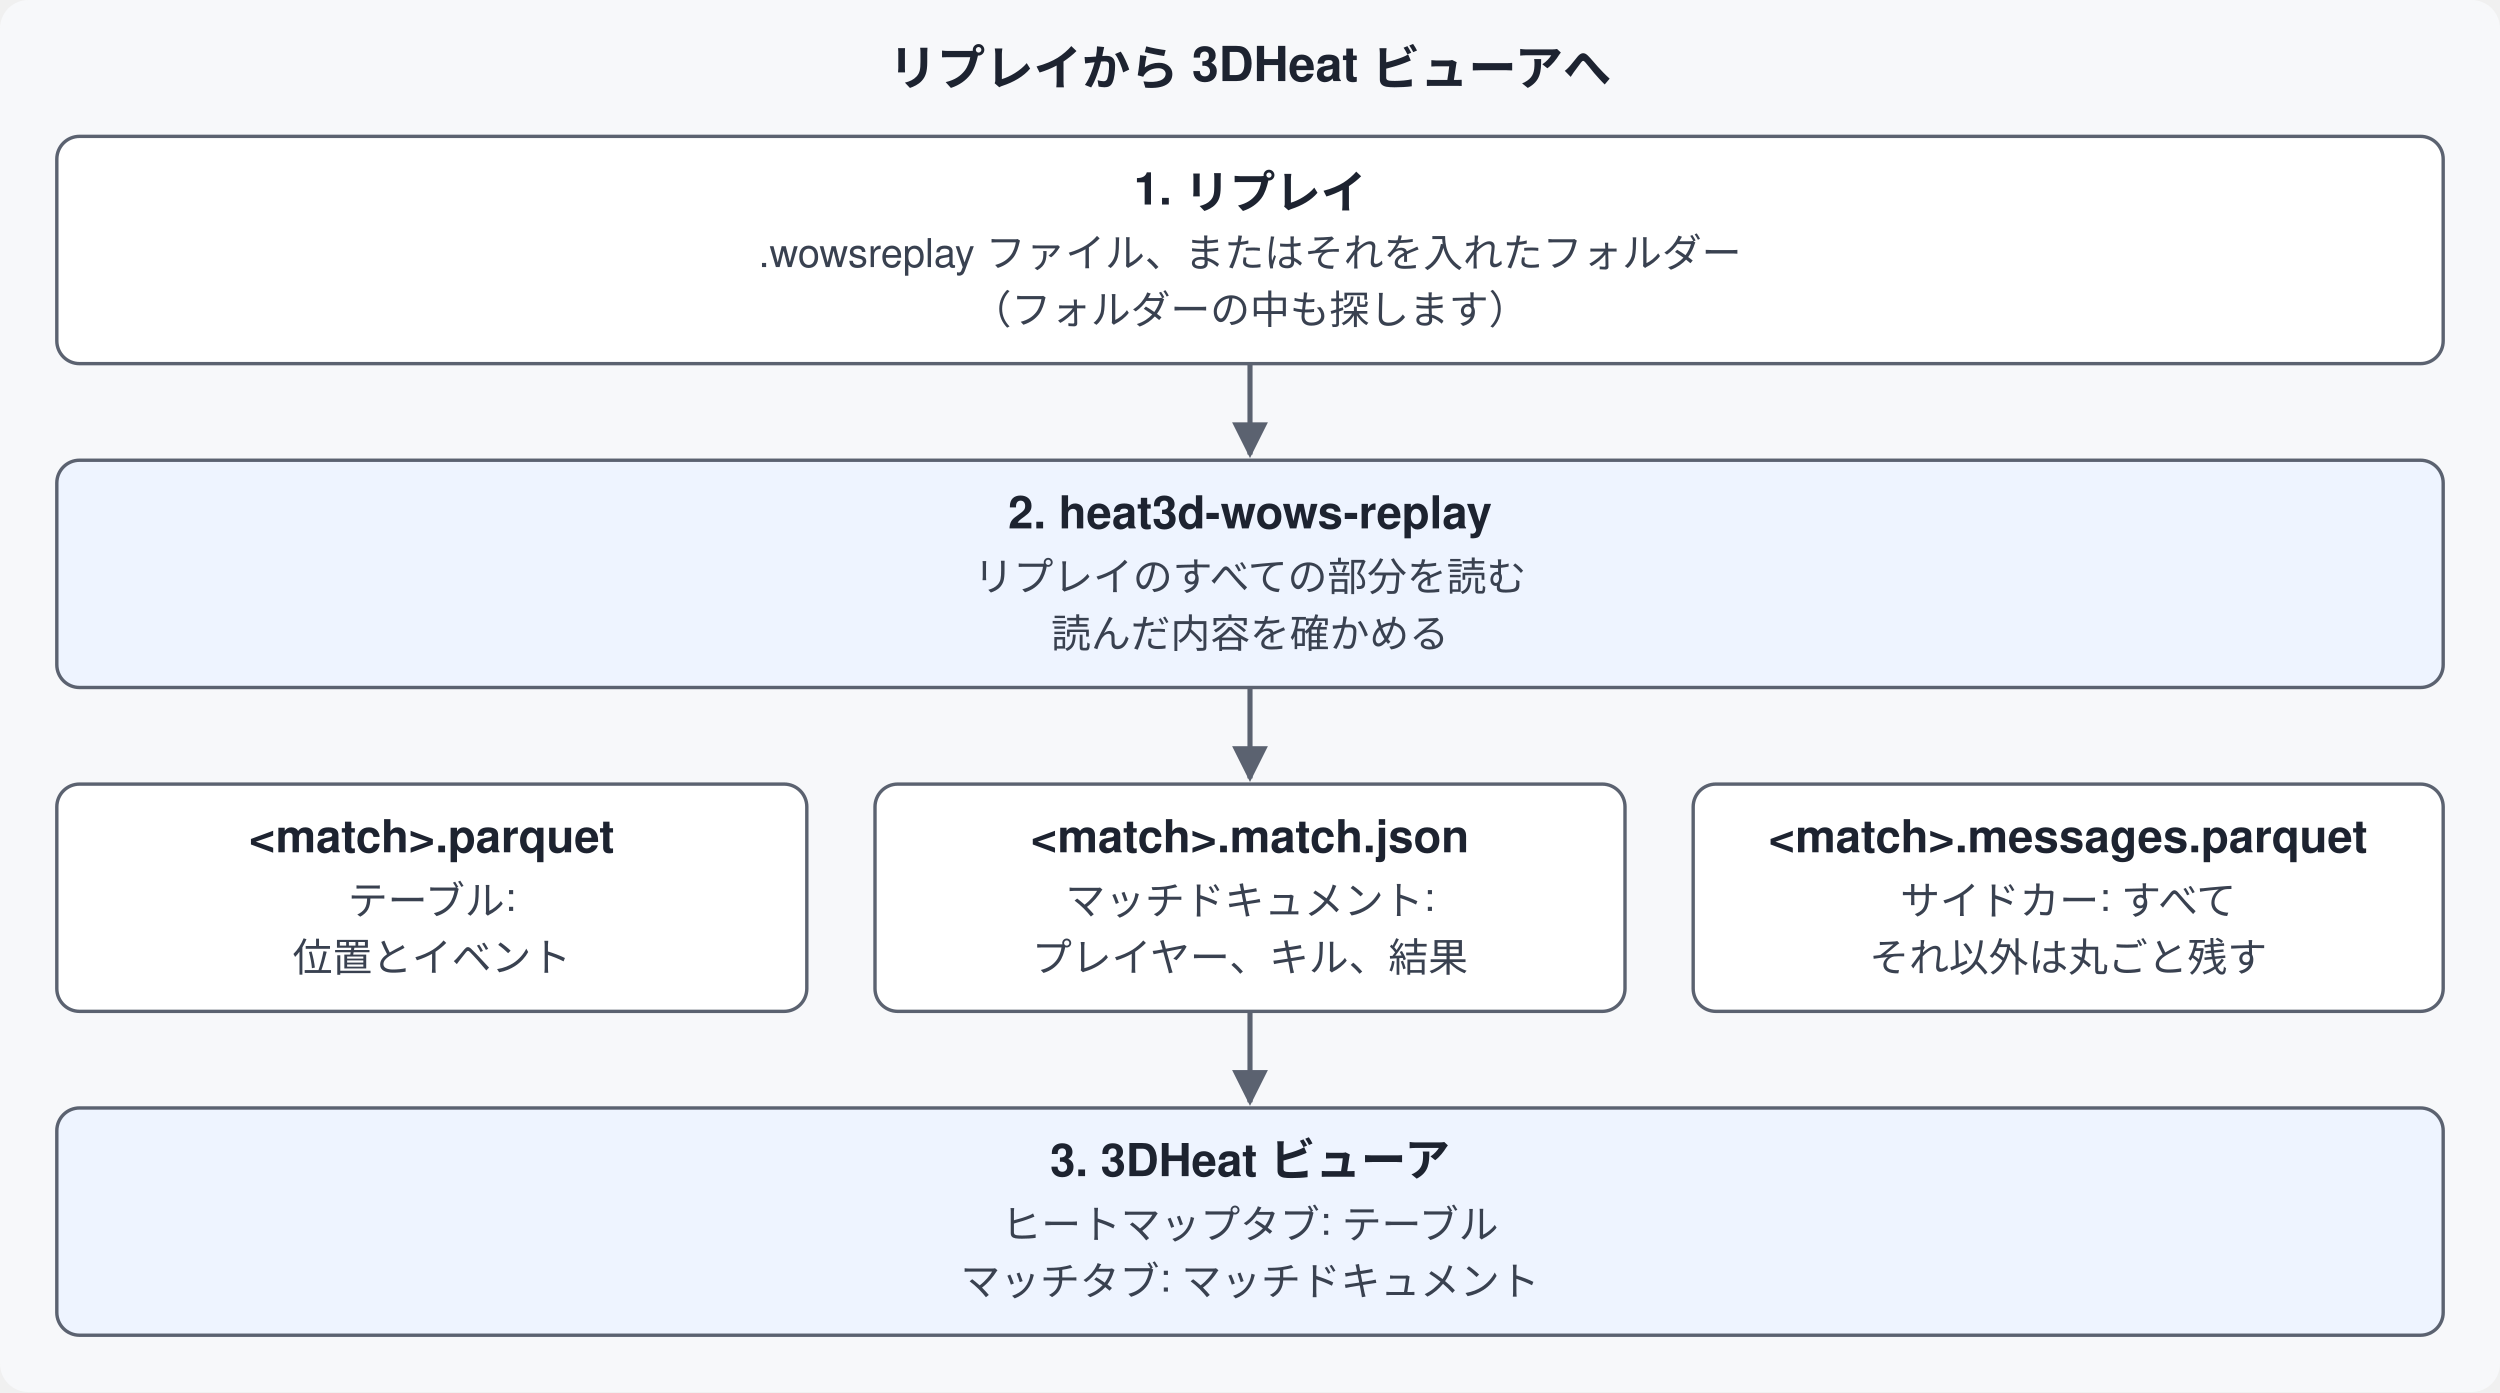
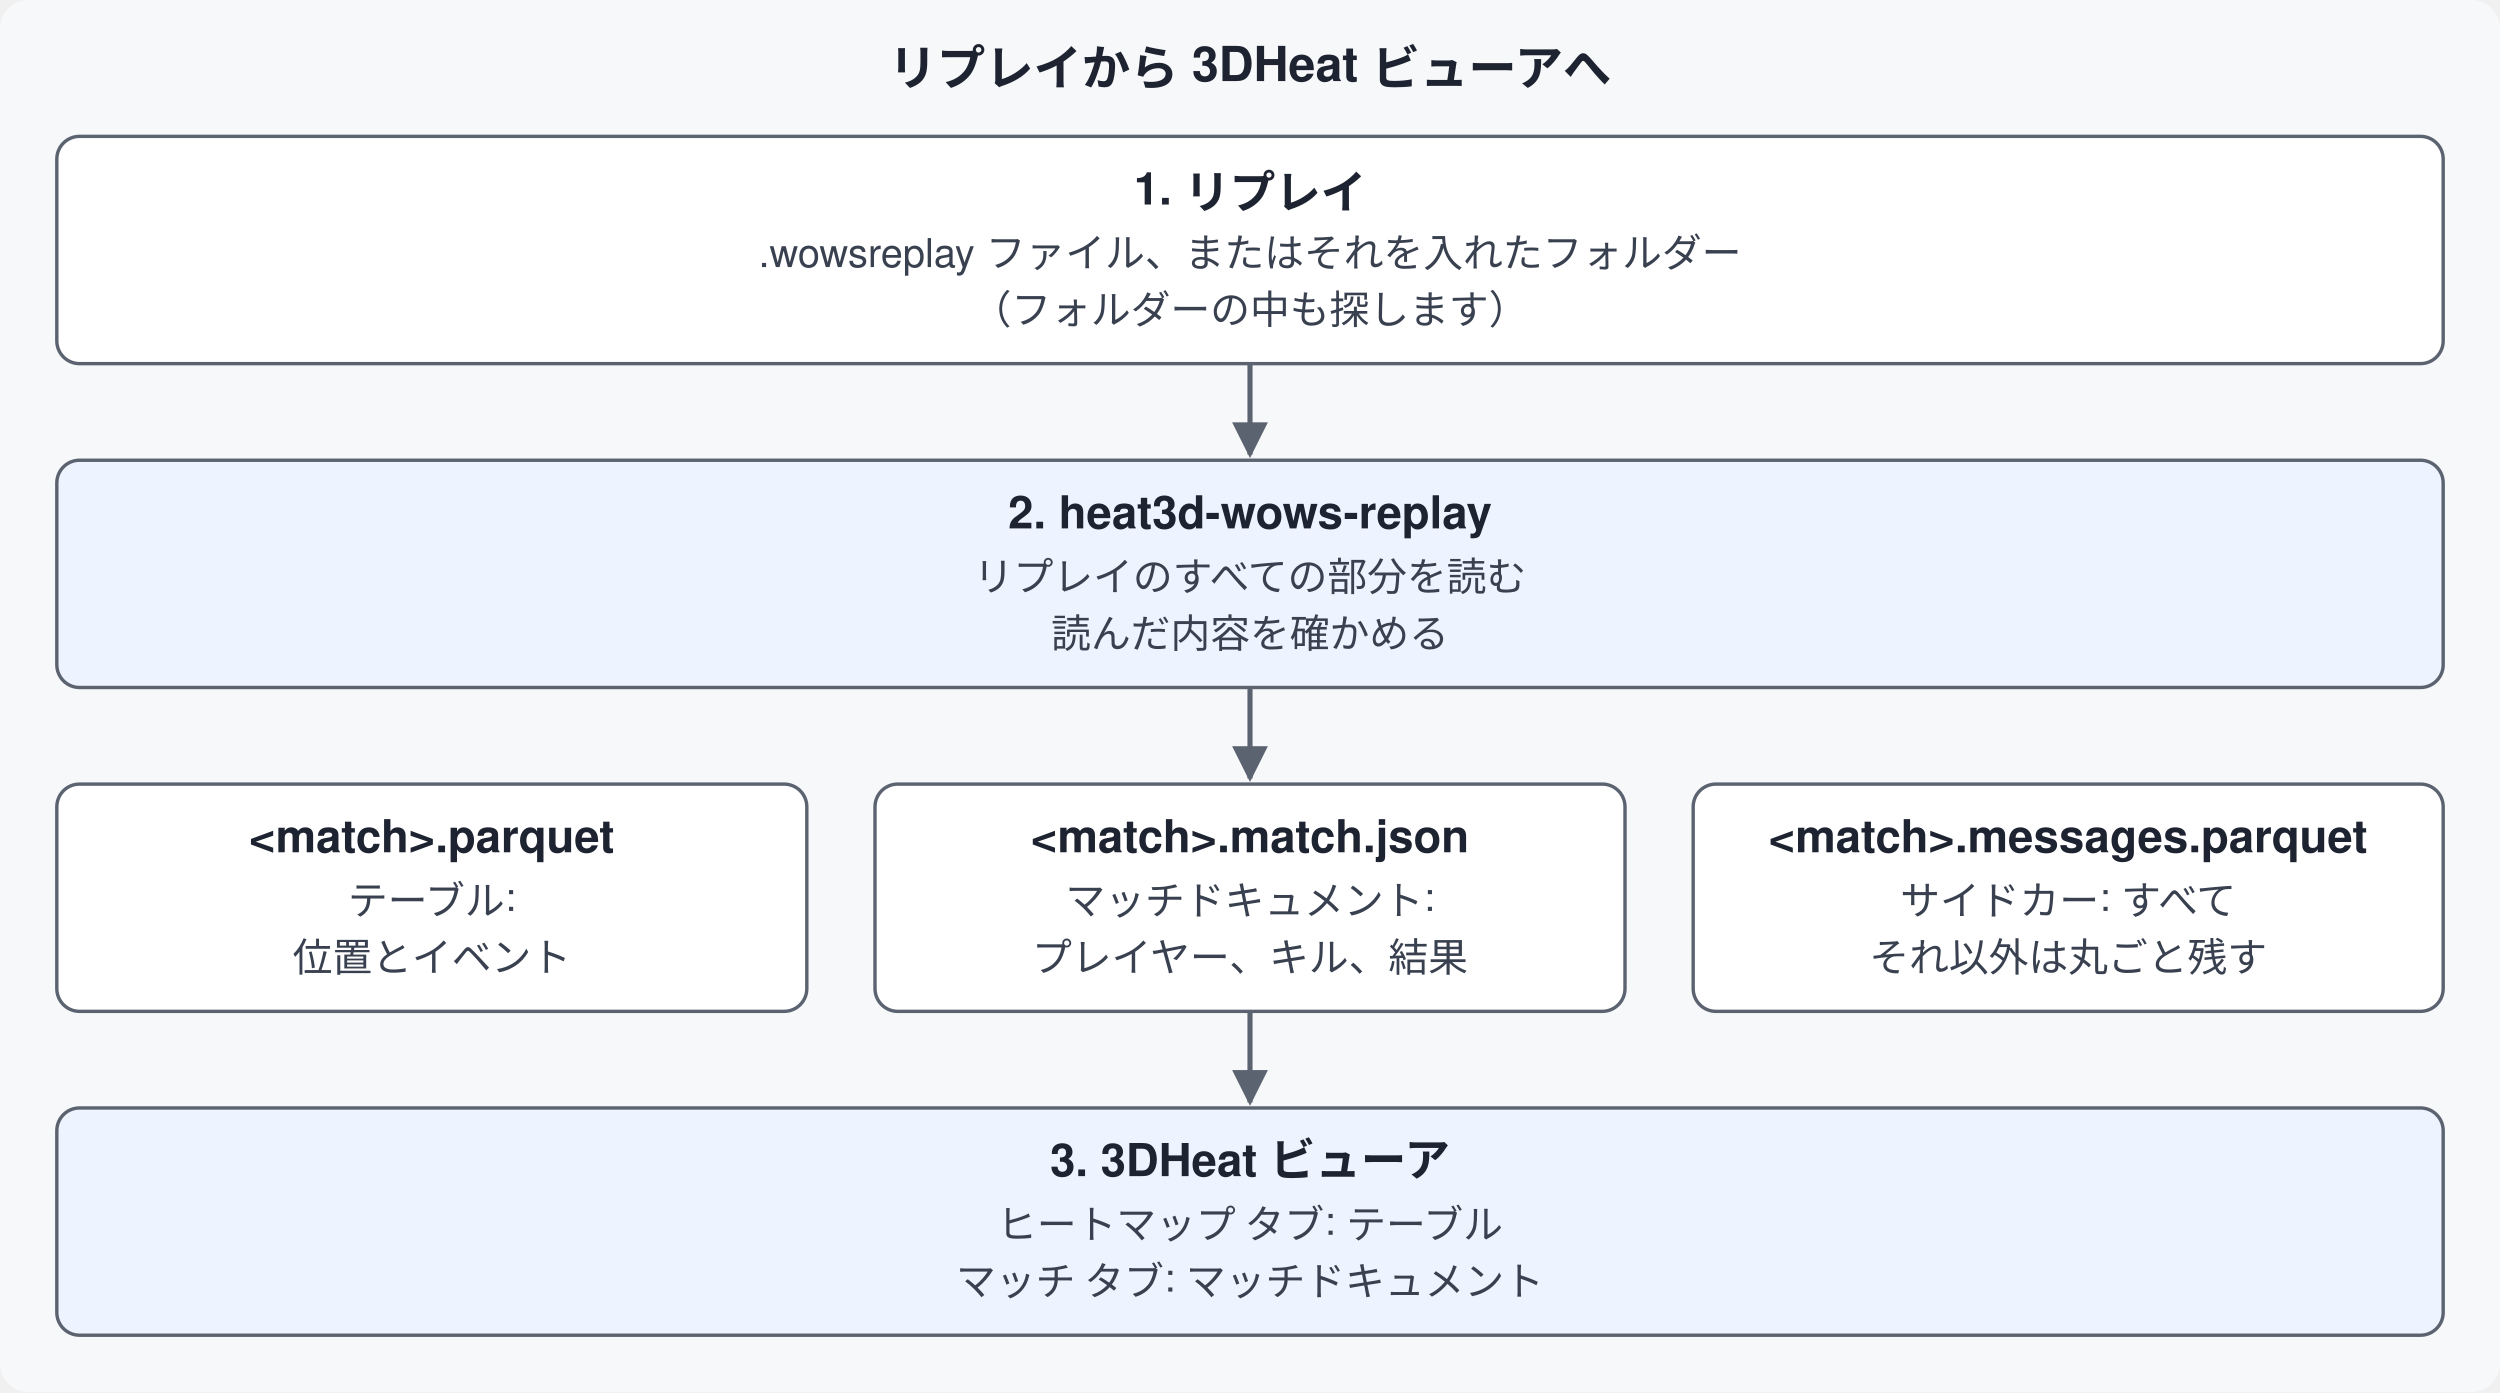
<svg xmlns="http://www.w3.org/2000/svg" width="880" height="490" viewBox="0 0 880 490" role="img" aria-label="From a replay to the 3DHeat viewer">
  <defs>
    <marker id="a" viewBox="0 0 10 10" refX="9" refY="5" markerWidth="7" markerHeight="7" orient="auto">
      <path d="M0,0 L10,5 L0,10 z" fill="#5b6270" />
    </marker>
  </defs>
  <rect width="880" height="490" rx="10" fill="#f7f8fa" />
  <text x="440" y="30" font-family="Segoe UI,Helvetica,Arial,sans-serif" font-size="17" font-weight="600" text-anchor="middle" fill="#1d2330">リプレイから 3DHeat ビューアへ</text>
  <rect x="20" y="48" width="840" height="80" rx="8" fill="#ffffff" stroke="#5b6270" stroke-width="1.2" />
  <text x="440" y="72" font-family="Segoe UI,Helvetica,Arial,sans-serif" font-size="16" font-weight="600" text-anchor="middle" fill="#1d2330">1. リプレイ</text>
  <text x="440" y="94" font-family="Segoe UI,Helvetica,Arial,sans-serif" font-size="14" text-anchor="middle" fill="#394150">.wowsreplay ファイル、またはそれを入れたフォルダー</text>
  <text x="440" y="114" font-family="Segoe UI,Helvetica,Arial,sans-serif" font-size="14" text-anchor="middle" fill="#394150">（フォルダーの中も探します）</text>
  <line x1="440" y1="128" x2="440" y2="160" stroke="#5b6270" stroke-width="1.8" marker-end="url(#a)" />
  <rect x="20" y="162" width="840" height="80" rx="8" fill="#eef4ff" stroke="#5b6270" stroke-width="1.2" />
  <text x="440" y="186" font-family="Segoe UI,Helvetica,Arial,sans-serif" font-size="16" font-weight="600" text-anchor="middle" fill="#1d2330">2. heat3d-wows-replay</text>
  <text x="440" y="208" font-family="Segoe UI,Helvetica,Arial,sans-serif" font-size="14" text-anchor="middle" fill="#394150">リプレイのすべての部分を読む</text>
  <text x="440" y="228" font-family="Segoe UI,Helvetica,Arial,sans-serif" font-size="14" text-anchor="middle" fill="#394150">読んだ内容を確かめる</text>
  <line x1="440" y1="242" x2="440" y2="274" stroke="#5b6270" stroke-width="1.8" marker-end="url(#a)" />
  <rect x="20" y="276" width="264" height="80" rx="8" fill="#ffffff" stroke="#5b6270" stroke-width="1.2" />
  <text x="152" y="300" font-family="Segoe UI,Helvetica,Arial,sans-serif" font-size="16" font-weight="600" text-anchor="middle" fill="#1d2330">&lt;match&gt;.parquet</text>
  <text x="152" y="322" font-family="Segoe UI,Helvetica,Arial,sans-serif" font-size="14" text-anchor="middle" fill="#394150">テーブル:</text>
  <text x="152" y="342" font-family="Segoe UI,Helvetica,Arial,sans-serif" font-size="14" text-anchor="middle" fill="#394150">位置とイベント</text>
  <rect x="308" y="276" width="264" height="80" rx="8" fill="#ffffff" stroke="#5b6270" stroke-width="1.2" />
  <text x="440" y="300" font-family="Segoe UI,Helvetica,Arial,sans-serif" font-size="16" font-weight="600" text-anchor="middle" fill="#1d2330">&lt;match&gt;.match.json</text>
  <text x="440" y="322" font-family="Segoe UI,Helvetica,Arial,sans-serif" font-size="14" text-anchor="middle" fill="#394150">マッチドキュメント:</text>
  <text x="440" y="342" font-family="Segoe UI,Helvetica,Arial,sans-serif" font-size="14" text-anchor="middle" fill="#394150">プレイヤー、キル、結果</text>
  <rect x="596" y="276" width="264" height="80" rx="8" fill="#ffffff" stroke="#5b6270" stroke-width="1.2" />
  <text x="728" y="300" font-family="Segoe UI,Helvetica,Arial,sans-serif" font-size="16" font-weight="600" text-anchor="middle" fill="#1d2330">&lt;match&gt;.messages.parquet</text>
  <text x="728" y="322" font-family="Segoe UI,Helvetica,Arial,sans-serif" font-size="14" text-anchor="middle" fill="#394150">サイドカー: すべて</text>
  <text x="728" y="342" font-family="Segoe UI,Helvetica,Arial,sans-serif" font-size="14" text-anchor="middle" fill="#394150">それ以外は丸ごと残す</text>
  <line x1="440" y1="356" x2="440" y2="388" stroke="#5b6270" stroke-width="1.8" marker-end="url(#a)" />
  <rect x="20" y="390" width="840" height="80" rx="8" fill="#eef4ff" stroke="#5b6270" stroke-width="1.2" />
  <text x="440" y="414" font-family="Segoe UI,Helvetica,Arial,sans-serif" font-size="16" font-weight="600" text-anchor="middle" fill="#1d2330">3. 3DHeat ビューア</text>
-   <text x="440" y="436" font-family="Segoe UI,Helvetica,Arial,sans-serif" font-size="14" text-anchor="middle" fill="#394150">ヒートマップタブ: テーブル</text>
-   <text x="440" y="456" font-family="Segoe UI,Helvetica,Arial,sans-serif" font-size="14" text-anchor="middle" fill="#394150">マッチタブ: マッチドキュメント</text>
+   <text x="440" y="436" font-family="Segoe UI,Helvetica,Arial,sans-serif" font-size="14" text-anchor="middle" fill="#394150">ヒートマップ タブ: テーブル</text>
+   <text x="440" y="456" font-family="Segoe UI,Helvetica,Arial,sans-serif" font-size="14" text-anchor="middle" fill="#394150">マッチ タブ: マッチドキュメント</text>
</svg>
